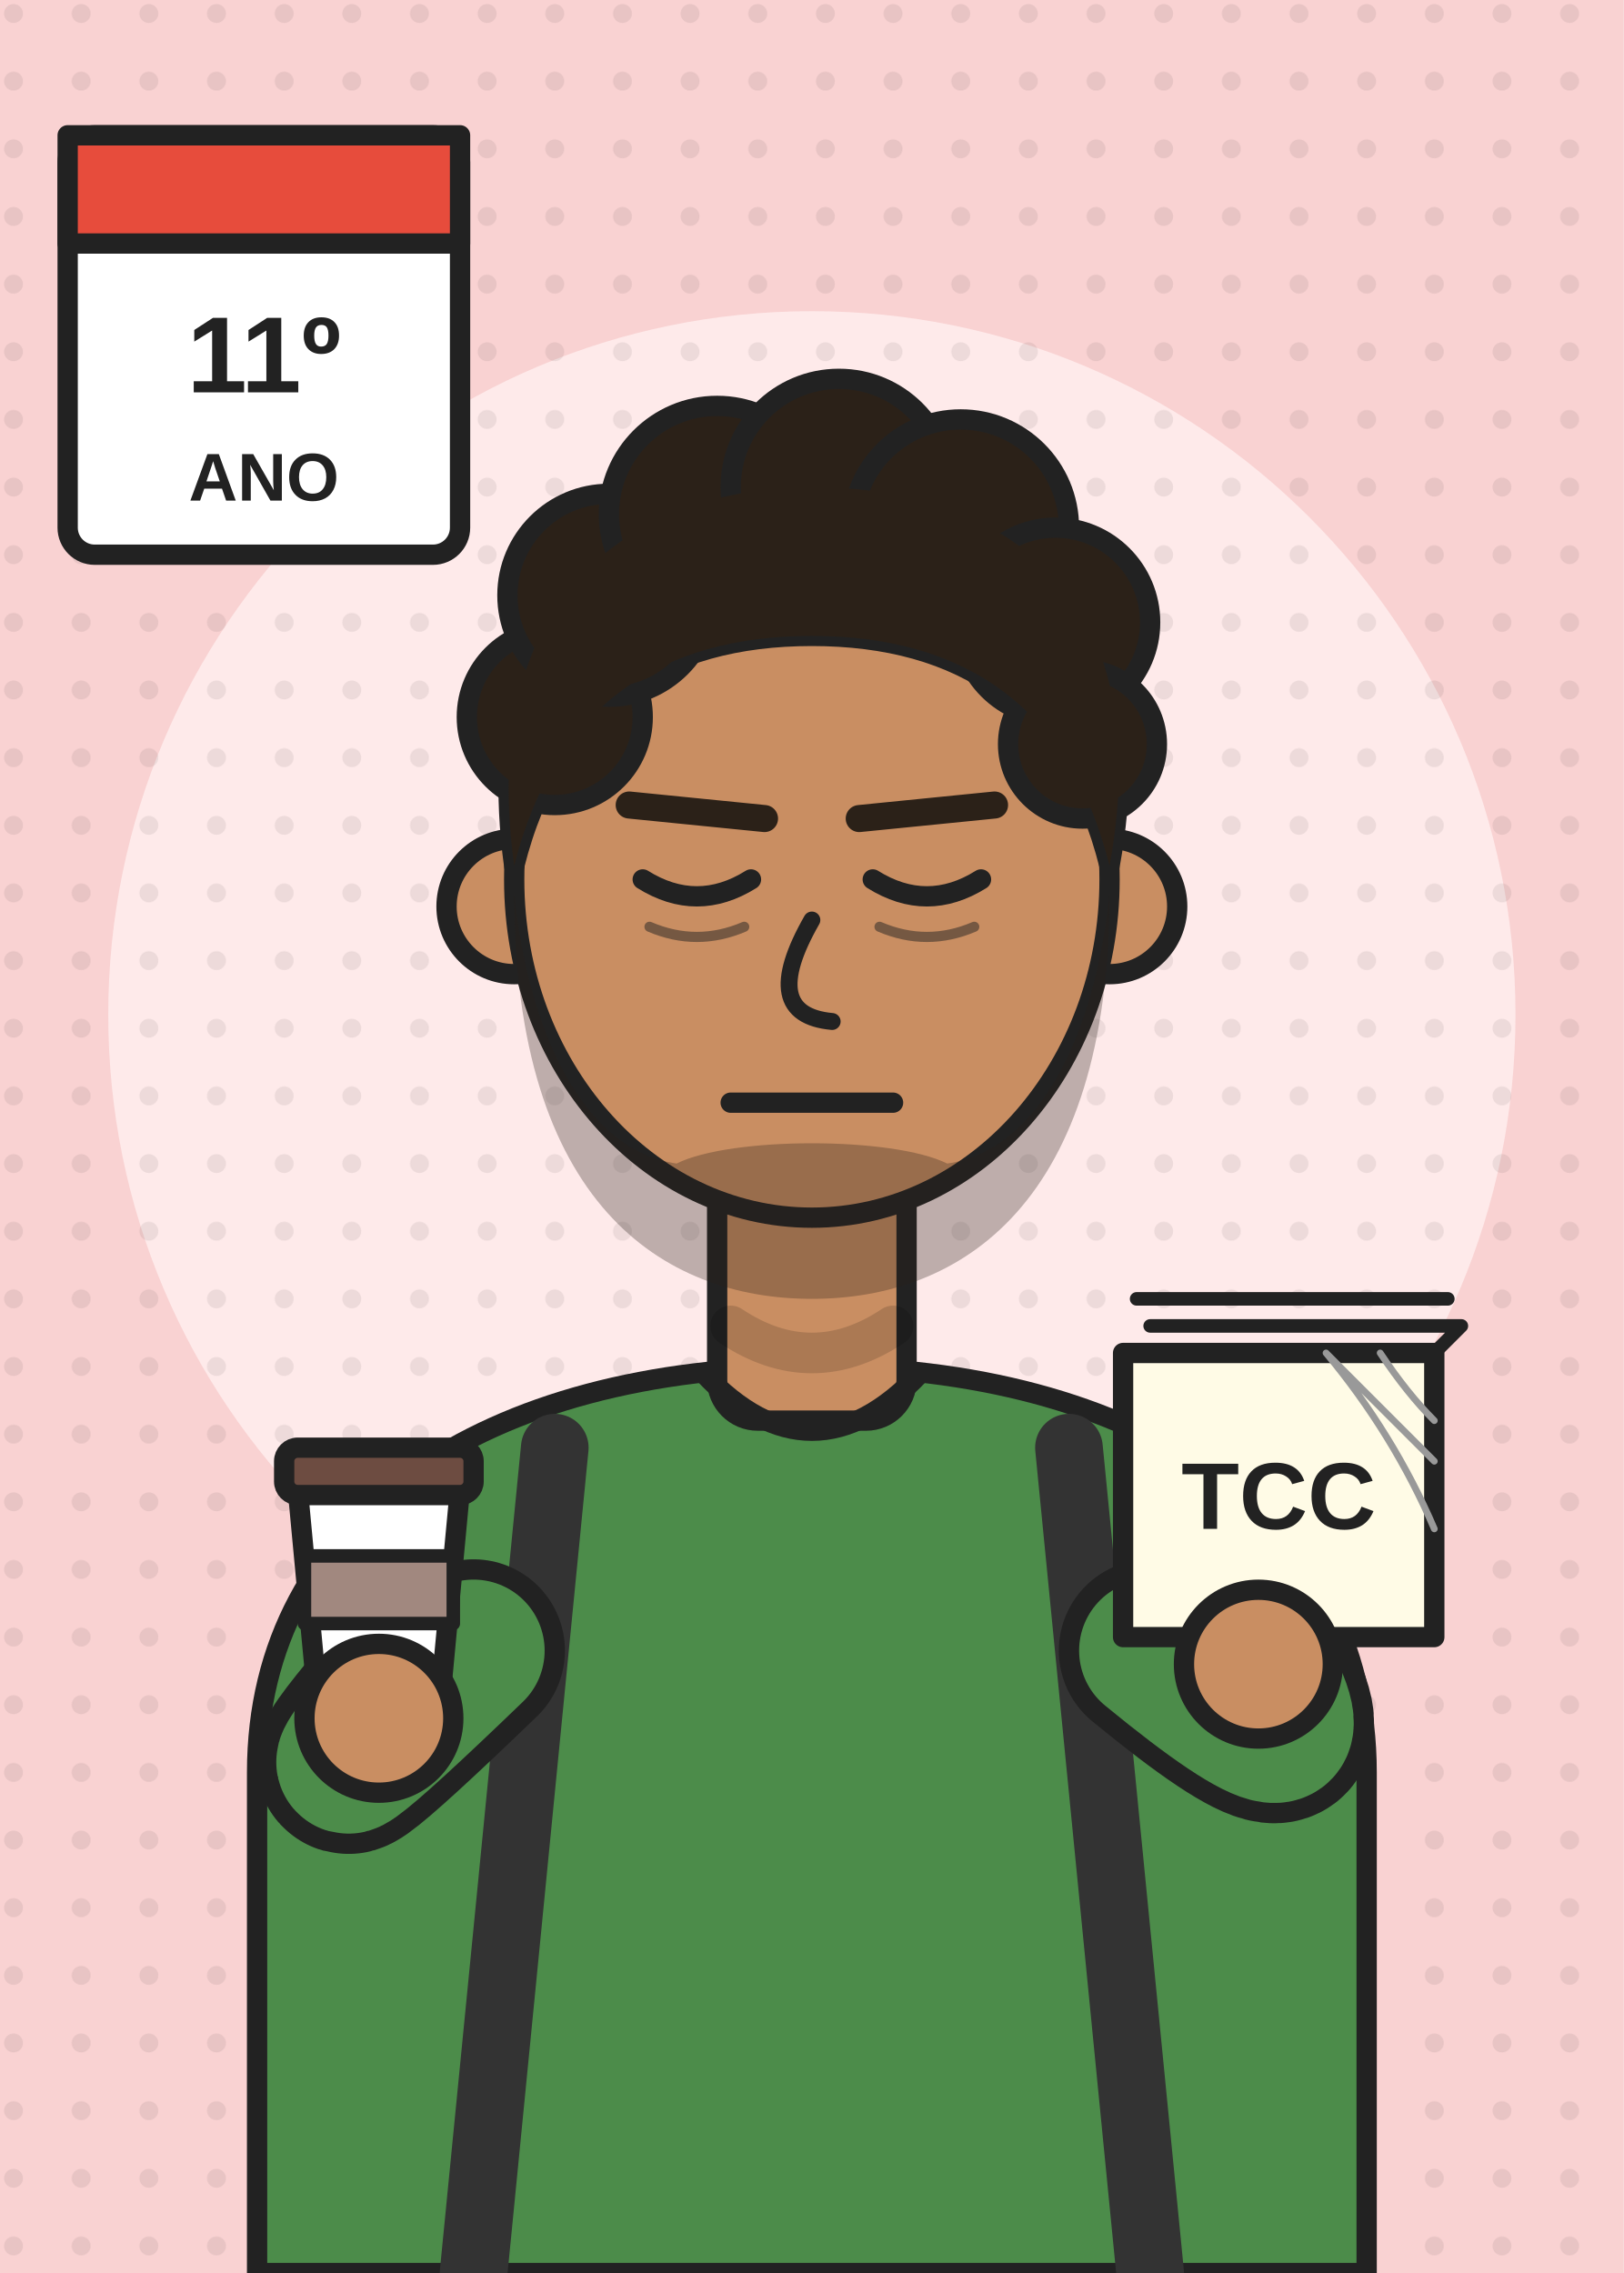
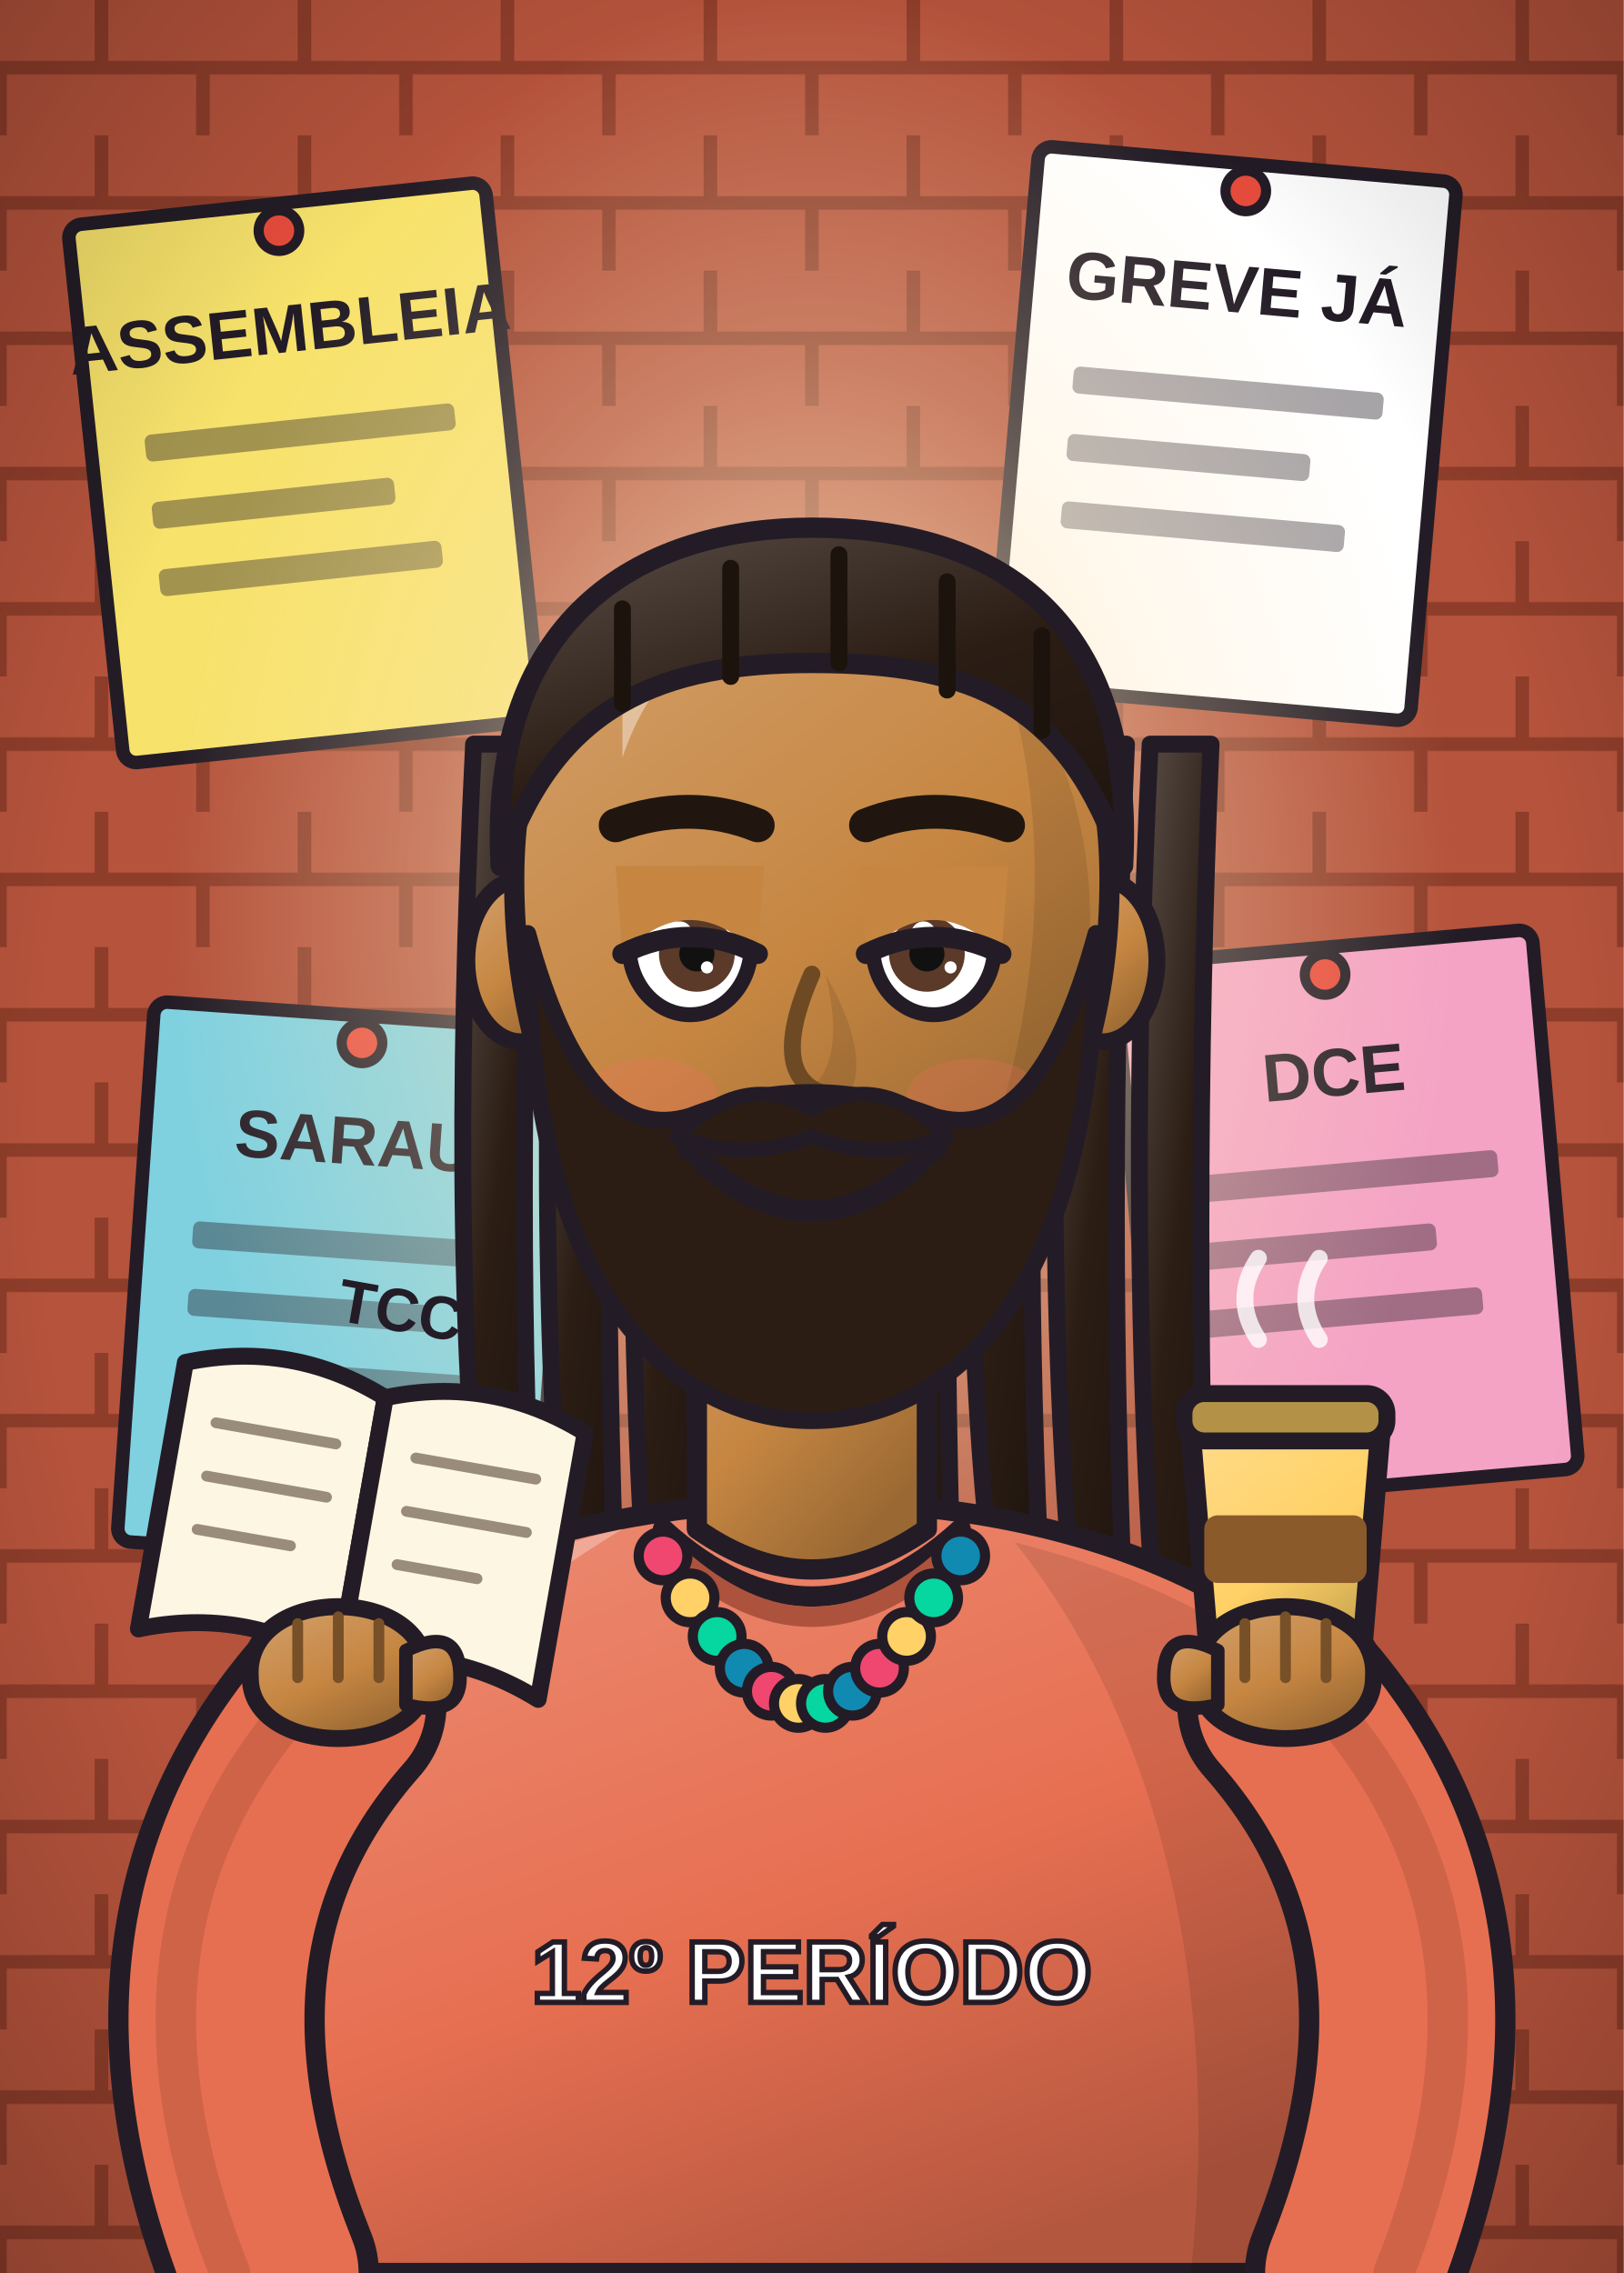
<svg xmlns="http://www.w3.org/2000/svg" viewBox="0 0 240 336" width="240" height="336">
  <defs>
-     <pattern id="dots" width="10" height="10" patternUnits="userSpaceOnUse">
-       <circle cx="2" cy="2" r="1.4" fill="#000" fill-opacity=".07" />
+     <pattern id="brick" width="30" height="20" patternUnits="userSpaceOnUse">
+       <rect x="0" y="0" width="30" height="20" fill="#b5533c" stroke-linejoin="round" />
+       <path d="M0,10 H30 M15,0 V10 M0,10 V20 M30,10 V20" stroke="#8e3d2a" stroke-width="2" />
    </pattern>
-     <pattern id="plaid" width="24" height="24" patternUnits="userSpaceOnUse">
-       <rect width="24" height="24" fill="#c0392b" />
-       <rect width="24" height="8" fill="#2c3e50" fill-opacity=".6" />
-       <rect width="8" height="24" fill="#2c3e50" fill-opacity=".6" />
-       <rect x="16" width="2" height="24" fill="#fff" fill-opacity=".4" />
-     </pattern>
-     <linearGradient id="tie" x1="0" y1="0" x2="1" y2="1">
-       <stop offset="0" stop-color="#ff5e8a" />
-       <stop offset=".25" stop-color="#ffb347" />
-       <stop offset=".5" stop-color="#ffe066" />
-       <stop offset=".75" stop-color="#5fd38d" />
-       <stop offset="1" stop-color="#5a8dee" />
+     <radialGradient id="glowffe8c2" cx="0.5" cy="0.4" r="0.4">
+       <stop offset="0" stop-color="#ffe8c2" stop-opacity="0.9" />
+       <stop offset="0.6" stop-color="#ffe8c2" stop-opacity="0.3" />
+       <stop offset="1" stop-color="#ffe8c2" stop-opacity="0" />
+     </radialGradient>
+     <radialGradient id="vignette" cx="0.5" cy="0.5" r="0.8">
+       <stop offset="0.6" stop-color="#000000" stop-opacity="0" />
+       <stop offset="1" stop-color="#000000" stop-opacity="0.3" />
+     </radialGradient>
+     <linearGradient id="lit2b1d14" x1="0" y1="0" x2="0.6" y2="1">
+       <stop offset="0" stop-color="#5a4f48" />
+       <stop offset="0.6" stop-color="#2b1d14" />
+       <stop offset="1" stop-color="#221710" />
+     </linearGradient>
+     <linearGradient id="lite76f51" x1="0" y1="0" x2="0.6" y2="1">
+       <stop offset="0" stop-color="#ec8f77" />
+       <stop offset="0.6" stop-color="#e76f51" />
+       <stop offset="1" stop-color="#b4573f" />
+     </linearGradient>
+     <linearGradient id="litc68642" x1="0" y1="0" x2="0.6" y2="1">
+       <stop offset="0" stop-color="#d3a16c" />
+       <stop offset="0.6" stop-color="#c68642" />
+       <stop offset="1" stop-color="#9a6933" />
+     </linearGradient>
+     <linearGradient id="litffd166" x1="0" y1="0" x2="0.6" y2="1">
+       <stop offset="0" stop-color="#ffdb88" />
+       <stop offset="0.6" stop-color="#ffd166" />
+       <stop offset="1" stop-color="#c7a350" />
    </linearGradient>
  </defs>
-   <rect width="240" height="336" fill="#f9d2d2" />
-   <circle cx="120" cy="150" r="104" fill="#fff0f0" fill-opacity=".8" />
-   <rect width="240" height="336" fill="url(#dots)" />
-   <g stroke="#222" stroke-width="3" stroke-linejoin="round" stroke-linecap="round">
-     <rect x="10" y="20" width="58" height="62" rx="4" fill="#fff" />
-     <rect x="10" y="20" width="58" height="16" fill="#e74c3c" />
-     <text x="39" y="58" font-size="16" fill="#222" stroke="none" text-anchor="middle" font-family="Arial, Helvetica, sans-serif" font-weight="bold">11º</text>
-     <text x="39" y="74" font-size="10" fill="#222" stroke="none" text-anchor="middle" font-family="Arial, Helvetica, sans-serif" font-weight="bold">ANO</text>
-     <path d="M38,336 L38,262 C38,224 72,202 120,202 C168,202 202,224 202,262 L202,336 Z" fill="#4c8c4a" />
-     <rect x="106" y="166" width="28" height="44" rx="6" fill="#c98e62" />
-     <path d="M108,196 Q120,204 132,196" fill="none" stroke="#000" stroke-opacity=".15" stroke-width="6" />
-     <path d="M104,203 Q120,220 136,203" fill="none" />
-     <path d="M82,214 L70,336 M158,214 L170,336" stroke="#333" stroke-width="10" />
-     <circle cx="76" cy="134" r="10" fill="#c98e62" />
-     <circle cx="164" cy="134" r="10" fill="#c98e62" />
-     <ellipse cx="120" cy="130" rx="44" ry="50" fill="#c98e62" />
-     <path d="M95,130 Q103,135 111,130 M129,130 Q137,135 145,130" fill="none" stroke-width="3" />
-     <path d="M96,137 Q103,140 110,137 M130,137 Q137,140 144,137" fill="none" stroke-width="1.5" stroke-opacity=".5" />
-     <path d="M93,119 L113,121 M127,121 L147,119" stroke="#2b2118" stroke-width="4" />
-     <path d="M120,136 Q112,150 123,151" fill="none" stroke-width="2.5" />
-     <path d="M108,163 L132,163" />
-     <path d="M76,132 C76,178 98,192 120,192 C142,192 164,178 164,132 C162,152 154,170 140,172 C132,168 108,168 100,172 C86,170 78,152 76,132 Z" fill="#2b2118" fill-opacity=".3" stroke="none" />
-     <path d="M76,128 C70,84 98,72 120,72 C144,72 172,84 164,128 C158,104 142,94 120,94 C98,94 82,104 76,128 Z" fill="#2b2118" />
-     <circle cx="82" cy="106" r="13" fill="#2b2118" />
-     <circle cx="90" cy="88" r="15" fill="#2b2118" />
-     <circle cx="106" cy="76" r="16" fill="#2b2118" />
-     <circle cx="124" cy="72" r="16" fill="#2b2118" />
-     <circle cx="142" cy="78" r="16" fill="#2b2118" />
-     <circle cx="156" cy="92" r="14" fill="#2b2118" />
-     <circle cx="160" cy="110" r="11" fill="#2b2118" />
-     <path d="M76,128 C70,84 98,72 120,72 C144,72 172,84 164,128 C158,104 142,94 120,94 C98,94 82,104 76,128 Z" fill="#2b2118" stroke="none" />
-     <path d="M70,244 Q42,271 56,254" fill="none" stroke="#222" stroke-width="27" />
-     <path d="M70,244 Q42,271 56,254" fill="none" stroke="#4c8c4a" stroke-width="21" />
-     <path d="M170,244 Q198,267 186,246" fill="none" stroke="#222" stroke-width="27" />
-     <path d="M170,244 Q198,267 186,246" fill="none" stroke="#4c8c4a" stroke-width="21" />
-     <path d="M44,220 L68,220 L65,252 L47,252 Z" fill="#fff" />
-     <rect x="42" y="214" width="28" height="7" rx="2" fill="#6d4c41" />
-     <rect x="45" y="230" width="22" height="10" fill="#a1887f" stroke-width="2" />
-     <rect x="166" y="200" width="46" height="42" fill="#fffbe6" />
-     <path d="M170,196 L216,196 L212,200 M168,192 L214,192" fill="none" stroke-width="2" />
-     <text x="189" y="226" font-size="14" fill="#222" stroke="none" text-anchor="middle" font-family="Arial, Helvetica, sans-serif" font-weight="bold">TCC</text>
-     <path d="M196,200 Q206,212 212,226 M204,200 Q208,206 212,210 M196,200 L212,216" fill="none" stroke="#999" stroke-width="1" />
-     <circle cx="56" cy="254" r="11" fill="#c98e62" />
-     <circle cx="186" cy="246" r="11" fill="#c98e62" />
+   <rect x="0" y="0" width="240" height="336" fill="url(#brick)" stroke-linejoin="round" />
+   <g transform="rotate(-6 44 70)">
+     <rect x="14" y="30" width="62" height="80" rx="2" fill="#f7e26b" stroke="#231c26" stroke-width="2" stroke-linejoin="round" />
+     <text x="45" y="52" font-size="10" font-weight="bold" text-anchor="middle" font-family="Arial, Helvetica, sans-serif" fill="#231c26">ASSEMBLEIA</text>
+     <rect x="22" y="62" width="46" height="4" rx="1" fill="#231c26" stroke-linejoin="round" fill-opacity="0.4" />
+     <rect x="22" y="72" width="36" height="4" rx="1" fill="#231c26" stroke-linejoin="round" fill-opacity="0.4" />
+     <rect x="22" y="82" width="42" height="4" rx="1" fill="#231c26" stroke-linejoin="round" fill-opacity="0.4" />
+     <circle cx="45" cy="34" r="3" fill="#e74c3c" stroke="#231c26" stroke-width="1.5" />
+   </g>
+   <g transform="rotate(5 180 64)">
+     <rect x="150" y="24" width="62" height="80" rx="2" fill="#ffffff" stroke="#231c26" stroke-width="2" stroke-linejoin="round" />
+     <text x="181" y="46" font-size="10" font-weight="bold" text-anchor="middle" font-family="Arial, Helvetica, sans-serif" fill="#231c26">GREVE JÁ</text>
+     <rect x="158" y="56" width="46" height="4" rx="1" fill="#231c26" stroke-linejoin="round" fill-opacity="0.4" />
+     <rect x="158" y="66" width="36" height="4" rx="1" fill="#231c26" stroke-linejoin="round" fill-opacity="0.4" />
+     <rect x="158" y="76" width="42" height="4" rx="1" fill="#231c26" stroke-linejoin="round" fill-opacity="0.4" />
+     <circle cx="181" cy="28" r="3" fill="#e74c3c" stroke="#231c26" stroke-width="1.5" />
+   </g>
+   <g transform="rotate(4 50 190)">
+     <rect x="20" y="150" width="62" height="80" rx="2" fill="#7fd1e0" stroke="#231c26" stroke-width="2" stroke-linejoin="round" />
+     <text x="51" y="172" font-size="10" font-weight="bold" text-anchor="middle" font-family="Arial, Helvetica, sans-serif" fill="#231c26">SARAU</text>
+     <rect x="28" y="182" width="46" height="4" rx="1" fill="#231c26" stroke-linejoin="round" fill-opacity="0.4" />
+     <rect x="28" y="192" width="36" height="4" rx="1" fill="#231c26" stroke-linejoin="round" fill-opacity="0.4" />
+     <rect x="28" y="202" width="42" height="4" rx="1" fill="#231c26" stroke-linejoin="round" fill-opacity="0.4" />
+     <circle cx="51" cy="154" r="3" fill="#e74c3c" stroke="#231c26" stroke-width="1.5" />
+   </g>
+   <g transform="rotate(-5 198 180)">
+     <rect x="168" y="140" width="62" height="80" rx="2" fill="#f4a3c4" stroke="#231c26" stroke-width="2" stroke-linejoin="round" />
+     <text x="199" y="162" font-size="10" font-weight="bold" text-anchor="middle" font-family="Arial, Helvetica, sans-serif" fill="#231c26">DCE</text>
+     <rect x="176" y="172" width="46" height="4" rx="1" fill="#231c26" stroke-linejoin="round" fill-opacity="0.4" />
+     <rect x="176" y="182" width="36" height="4" rx="1" fill="#231c26" stroke-linejoin="round" fill-opacity="0.4" />
+     <rect x="176" y="192" width="42" height="4" rx="1" fill="#231c26" stroke-linejoin="round" fill-opacity="0.4" />
+     <circle cx="199" cy="144" r="3" fill="#e74c3c" stroke="#231c26" stroke-width="1.5" />
+   </g>
+   <rect x="0" y="0" width="240" height="336" fill="url(#glowffe8c2)" stroke-linejoin="round" />
+   <rect x="0" y="0" width="240" height="336" fill="url(#vignette)" stroke-linejoin="round" />
+   <path d="M70,110 Q66,190 72,236 l7,0 Q76,180 79,110 Z" fill="url(#lit2b1d14)" stroke="#231c26" stroke-width="2.5" stroke-linejoin="round" stroke-linecap="round" />
+   <path d="M82.5,110 Q78.5,190 84.5,246 l7,0 Q88.5,180 91.5,110 Z" fill="url(#lit2b1d14)" stroke="#231c26" stroke-width="2.5" stroke-linejoin="round" stroke-linecap="round" />
+   <path d="M95,110 Q91,190 97,256 l7,0 Q101,180 104,110 Z" fill="url(#lit2b1d14)" stroke="#231c26" stroke-width="2.5" stroke-linejoin="round" stroke-linecap="round" />
+   <path d="M107.5,110 Q103.5,190 109.5,236 l7,0 Q113.5,180 116.5,110 Z" fill="url(#lit2b1d14)" stroke="#231c26" stroke-width="2.5" stroke-linejoin="round" stroke-linecap="round" />
+   <path d="M120,110 Q116,190 122,246 l7,0 Q126,180 129,110 Z" fill="url(#lit2b1d14)" stroke="#231c26" stroke-width="2.5" stroke-linejoin="round" stroke-linecap="round" />
+   <path d="M132.5,110 Q128.5,190 134.5,256 l7,0 Q138.5,180 141.5,110 Z" fill="url(#lit2b1d14)" stroke="#231c26" stroke-width="2.5" stroke-linejoin="round" stroke-linecap="round" />
+   <path d="M145,110 Q141,190 147,236 l7,0 Q151,180 154,110 Z" fill="url(#lit2b1d14)" stroke="#231c26" stroke-width="2.5" stroke-linejoin="round" stroke-linecap="round" />
+   <path d="M157.5,110 Q153.5,190 159.5,246 l7,0 Q163.5,180 166.5,110 Z" fill="url(#lit2b1d14)" stroke="#231c26" stroke-width="2.5" stroke-linejoin="round" stroke-linecap="round" />
+   <path d="M170,110 Q166,190 172,256 l7,0 Q176,180 179,110 Z" fill="url(#lit2b1d14)" stroke="#231c26" stroke-width="2.5" stroke-linejoin="round" stroke-linecap="round" />
+   <path d="M26,336 L26,288 C26,248 66,222 120,222 C174,222 214,248 214,288 L214,336 Z" fill="url(#lite76f51)" stroke="#231c26" stroke-width="3" stroke-linejoin="round" stroke-linecap="round" />
+   <path d="M150,228 C190,238 214,262 214,292 V336 H176 C180,300 174,258 150,228 Z" fill="#000000" fill-opacity="0.1" />
+   <path d="M44,256 C54,240 74,230 92,226 C76,236 62,246 52,264 Z" fill="#ffffff" fill-opacity="0.3" />
+   <path d="M103,170 L103,226 Q120,238 137,226 L137,170 Z" fill="url(#litc68642)" stroke="#231c26" stroke-width="3" stroke-linejoin="round" stroke-linecap="round" />
+   <path d="M103,176 Q120,206 137,176 L137,170 L103,170 Z" fill="#000000" fill-opacity="0.2" />
+   <path d="M98,226 Q120,246 142,226" fill="none" stroke="#231c26" stroke-width="3" stroke-linecap="round" stroke-linejoin="round" />
+   <path d="M100,230 Q120,248 140,230" fill="none" stroke="#ad533d" stroke-width="3" stroke-linecap="round" stroke-linejoin="round" />
+   <text x="120" y="296" font-size="13" fill="#ffffff" font-family="Arial, Helvetica, sans-serif" font-weight="bold" text-anchor="middle" stroke="#231c26" stroke-width="0.8">12º PERÍODO</text>
+   <circle cx="98" cy="230" r="3.6" fill="#ef476f" stroke="#231c26" stroke-width="1.5" />
+   <circle cx="102" cy="236.2" r="3.6" fill="#ffd166" stroke="#231c26" stroke-width="1.5" />
+   <circle cx="106" cy="241.9" r="3.6" fill="#06d6a0" stroke="#231c26" stroke-width="1.5" />
+   <circle cx="110" cy="246.6" r="3.6" fill="#118ab2" stroke="#231c26" stroke-width="1.5" />
+   <circle cx="114" cy="250" r="3.6" fill="#ef476f" stroke="#231c26" stroke-width="1.5" />
+   <circle cx="118" cy="251.8" r="3.6" fill="#ffd166" stroke="#231c26" stroke-width="1.5" />
+   <circle cx="122" cy="251.8" r="3.6" fill="#06d6a0" stroke="#231c26" stroke-width="1.5" />
+   <circle cx="126" cy="250" r="3.6" fill="#118ab2" stroke="#231c26" stroke-width="1.5" />
+   <circle cx="130" cy="246.6" r="3.6" fill="#ef476f" stroke="#231c26" stroke-width="1.5" />
+   <circle cx="134" cy="241.9" r="3.6" fill="#ffd166" stroke="#231c26" stroke-width="1.5" />
+   <circle cx="138" cy="236.2" r="3.6" fill="#06d6a0" stroke="#231c26" stroke-width="1.5" />
+   <circle cx="142" cy="230" r="3.6" fill="#118ab2" stroke="#231c26" stroke-width="1.5" />
+   <ellipse cx="77" cy="142" rx="8" ry="12" fill="url(#litc68642)" stroke="#231c26" stroke-width="2.5" />
+   <ellipse cx="163" cy="142" rx="8" ry="12" fill="url(#litc68642)" stroke="#231c26" stroke-width="2.5" />
+   <path d="M79,136 Q74,142 79,148 M161,136 Q166,142 161,148" fill="none" stroke="#8b5e2e" stroke-width="2" stroke-linecap="round" stroke-linejoin="round" />
+   <path d="M76,130 C76,96 96,84 120,84 C144,84 164,96 164,130 C164,166 146,192 120,192 C94,192 76,166 76,130 Z" fill="url(#litc68642)" stroke="#231c26" stroke-width="3" stroke-linejoin="round" stroke-linecap="round" />
+   <path d="M148,98 C166,118 168,160 138,190 C152,162 158,128 148,98 Z" fill="#000000" fill-opacity="0.1" />
+   <path d="M92,96 C100,90 110,88 120,88 C104,92 96,100 92,112 Z" fill="#ffffff" fill-opacity="0.4" />
+   <ellipse cx="96" cy="162" rx="10" ry="5.5" fill="#ff6b6b" fill-opacity="0.2" />
+   <ellipse cx="144" cy="162" rx="10" ry="5.5" fill="#ff6b6b" fill-opacity="0.2" />
+   <ellipse cx="102" cy="140" rx="9" ry="10" fill="#ffffff" stroke="#231c26" stroke-width="2.2" />
+   <circle cx="103" cy="141" r="5.6" fill="#5b3a29" />
+   <circle cx="103" cy="141" r="2.6" fill="#111111" />
+   <circle cx="100.5" cy="138" r="1.8" fill="#ffffff" />
+   <circle cx="104.5" cy="143" r="0.9" fill="#ffffff" />
+   <path d="M92,141 Q102,131 112,141 L113,128 L91,128 Z" fill="#c68642" stroke="#231c26" stroke-width="0" stroke-linejoin="round" stroke-linecap="round" />
+   <path d="M92,141 Q102,136 112,141" fill="none" stroke="#231c26" stroke-width="3" stroke-linecap="round" stroke-linejoin="round" />
+   <ellipse cx="138" cy="140" rx="9" ry="10" fill="#ffffff" stroke="#231c26" stroke-width="2.2" />
+   <circle cx="137" cy="141" r="5.6" fill="#5b3a29" />
+   <circle cx="137" cy="141" r="2.6" fill="#111111" />
+   <circle cx="136.5" cy="138" r="1.8" fill="#ffffff" />
+   <circle cx="140.5" cy="143" r="0.9" fill="#ffffff" />
+   <path d="M128,141 Q138,131 148,141 L149,128 L127,128 Z" fill="#c68642" stroke="#231c26" stroke-width="0" stroke-linejoin="round" stroke-linecap="round" />
+   <path d="M128,141 Q138,136 148,141" fill="none" stroke="#231c26" stroke-width="3" stroke-linecap="round" stroke-linejoin="round" />
+   <path d="M91,122 Q102,118 112,122 M128,122 Q138,118 149,122" fill="none" stroke="#20160f" stroke-width="5" stroke-linecap="round" stroke-linejoin="round" />
+   <path d="M122,144 Q130,158 124,164 Q120,166 116,163 Q126,160 122,144 Z" fill="#000000" fill-opacity="0.1" />
+   <path d="M120,144 Q113,160 123,162" fill="none" stroke="#6d4a24" stroke-width="2.5" stroke-linecap="round" stroke-linejoin="round" />
+   <path d="M78,138 C78,192 100,210 120,210 C140,210 162,192 162,138 C156,160 148,168 138,165 Q120,158 102,165 C92,168 84,160 78,138 Z" fill="#2b1d14" stroke="#231c26" stroke-width="2.5" stroke-linejoin="round" stroke-linecap="round" />
+   <path d="M104,172 Q120,186 136,172" fill="none" stroke="#231c26" stroke-width="3.2" stroke-linecap="round" stroke-linejoin="round" />
+   <path d="M101,170 l4,3 M139,170 l-4,3" fill="none" stroke="#231c26" stroke-width="2" stroke-linecap="round" stroke-linejoin="round" />
+   <path d="M100,168 Q110,158 120,164 Q130,158 140,168 Q130,172 120,168 Q110,172 100,168 Z" fill="#2b1d14" stroke="#231c26" stroke-width="2.2" stroke-linejoin="round" stroke-linecap="round" />
+   <path d="M74,128 C72,90 96,78 120,78 C146,78 168,90 166,128 C158,104 144,98 120,98 C98,98 82,104 74,128 Z" fill="url(#lit2b1d14)" stroke="#231c26" stroke-width="3" stroke-linejoin="round" stroke-linecap="round" />
+   <path d="M92,90 V104 M108,84 V100 M124,82 V98 M140,86 V102 M154,94 V108" fill="none" stroke="#1c130d" stroke-width="2.5" stroke-linecap="round" stroke-linejoin="round" />
+   <path d="M40,336 Q20,286 50,252" fill="none" stroke="#231c26" stroke-width="32" stroke-linecap="round" stroke-linejoin="round" />
+   <path d="M40,336 Q20,286 50,252" fill="none" stroke="#e76f51" stroke-width="26" stroke-linecap="round" stroke-linejoin="round" />
+   <path d="M40,336 Q20,286 50,252" fill="none" stroke="#b95941" stroke-width="6" stroke-linecap="round" stroke-linejoin="round" stroke-opacity="0.5" transform="translate(-6 0)" />
+   <g transform="rotate(10 50 246)">
+     <path d="M20,206 Q35,200 50,206 V246 Q35,240 20,246 Z" fill="#fdf6e3" stroke="#231c26" stroke-width="2.5" stroke-linejoin="round" stroke-linecap="round" />
+     <path d="M50,206 Q65,200 80,206 V246 Q65,240 50,246 Z" fill="#fdf6e3" stroke="#231c26" stroke-width="2.5" stroke-linejoin="round" stroke-linecap="round" />
+     <path d="M26,214 h18 M26,222 h18 M26,230 h14 M56,214 h18 M56,222 h18 M56,230 h12" fill="none" stroke="#9a8c7a" stroke-width="1.6" stroke-linecap="round" stroke-linejoin="round" />
+     <text x="50" y="196" font-size="9" fill="#231c26" font-family="Arial, Helvetica, sans-serif" font-weight="bold" text-anchor="middle">TCC</text>
+   </g>
+   <g>
+     <path d="M37,248 C36,234 64,234 63,248 C63,260 37,260 37,248 Z" fill="url(#litc68642)" stroke="#231c26" stroke-width="2.5" stroke-linejoin="round" stroke-linecap="round" />
+     <path d="M44,240 V248 M50,239 V248 M56,240 V248" fill="none" stroke="#775028" stroke-width="1.6" stroke-linecap="round" stroke-linejoin="round" />
+     <path d="M60,244 q8,-4 8,4 q0,6 -8,4 Z" fill="url(#litc68642)" stroke="#231c26" stroke-width="2" stroke-linejoin="round" stroke-linecap="round" />
+   </g>
+   <path d="M200,336 Q220,286 190,252" fill="none" stroke="#231c26" stroke-width="32" stroke-linecap="round" stroke-linejoin="round" />
+   <path d="M200,336 Q220,286 190,252" fill="none" stroke="#e76f51" stroke-width="26" stroke-linecap="round" stroke-linejoin="round" />
+   <path d="M200,336 Q220,286 190,252" fill="none" stroke="#b95941" stroke-width="6" stroke-linecap="round" stroke-linejoin="round" stroke-opacity="0.5" transform="translate(6 0)" />
+   <path d="M176,212 H204 L201,248 H179 Z" fill="url(#litffd166)" stroke="#231c26" stroke-width="3" stroke-linejoin="round" stroke-linecap="round" />
+   <rect x="175" y="206" width="30" height="7" rx="3" fill="#b39247" stroke="#231c26" stroke-width="2.5" stroke-linejoin="round" />
+   <rect x="178" y="224" width="24" height="10" rx="2" fill="#8a5a2b" stroke-linejoin="round" />
+   <path d="M186,198 q-4,-6 0,-12 M195,198 q-4,-6 0,-12" fill="none" stroke="#ffffff" stroke-width="2.5" stroke-linecap="round" stroke-linejoin="round" stroke-opacity="0.8" />
+   <g>
+     <path d="M177,248 C176,234 204,234 203,248 C203,260 177,260 177,248 Z" fill="url(#litc68642)" stroke="#231c26" stroke-width="2.5" stroke-linejoin="round" stroke-linecap="round" />
+     <path d="M184,240 V248 M190,239 V248 M196,240 V248" fill="none" stroke="#775028" stroke-width="1.6" stroke-linecap="round" stroke-linejoin="round" />
+     <path d="M180,244 q-8,-4 -8,4 q0,6 8,4 Z" fill="url(#litc68642)" stroke="#231c26" stroke-width="2" stroke-linejoin="round" stroke-linecap="round" />
  </g>
</svg>
